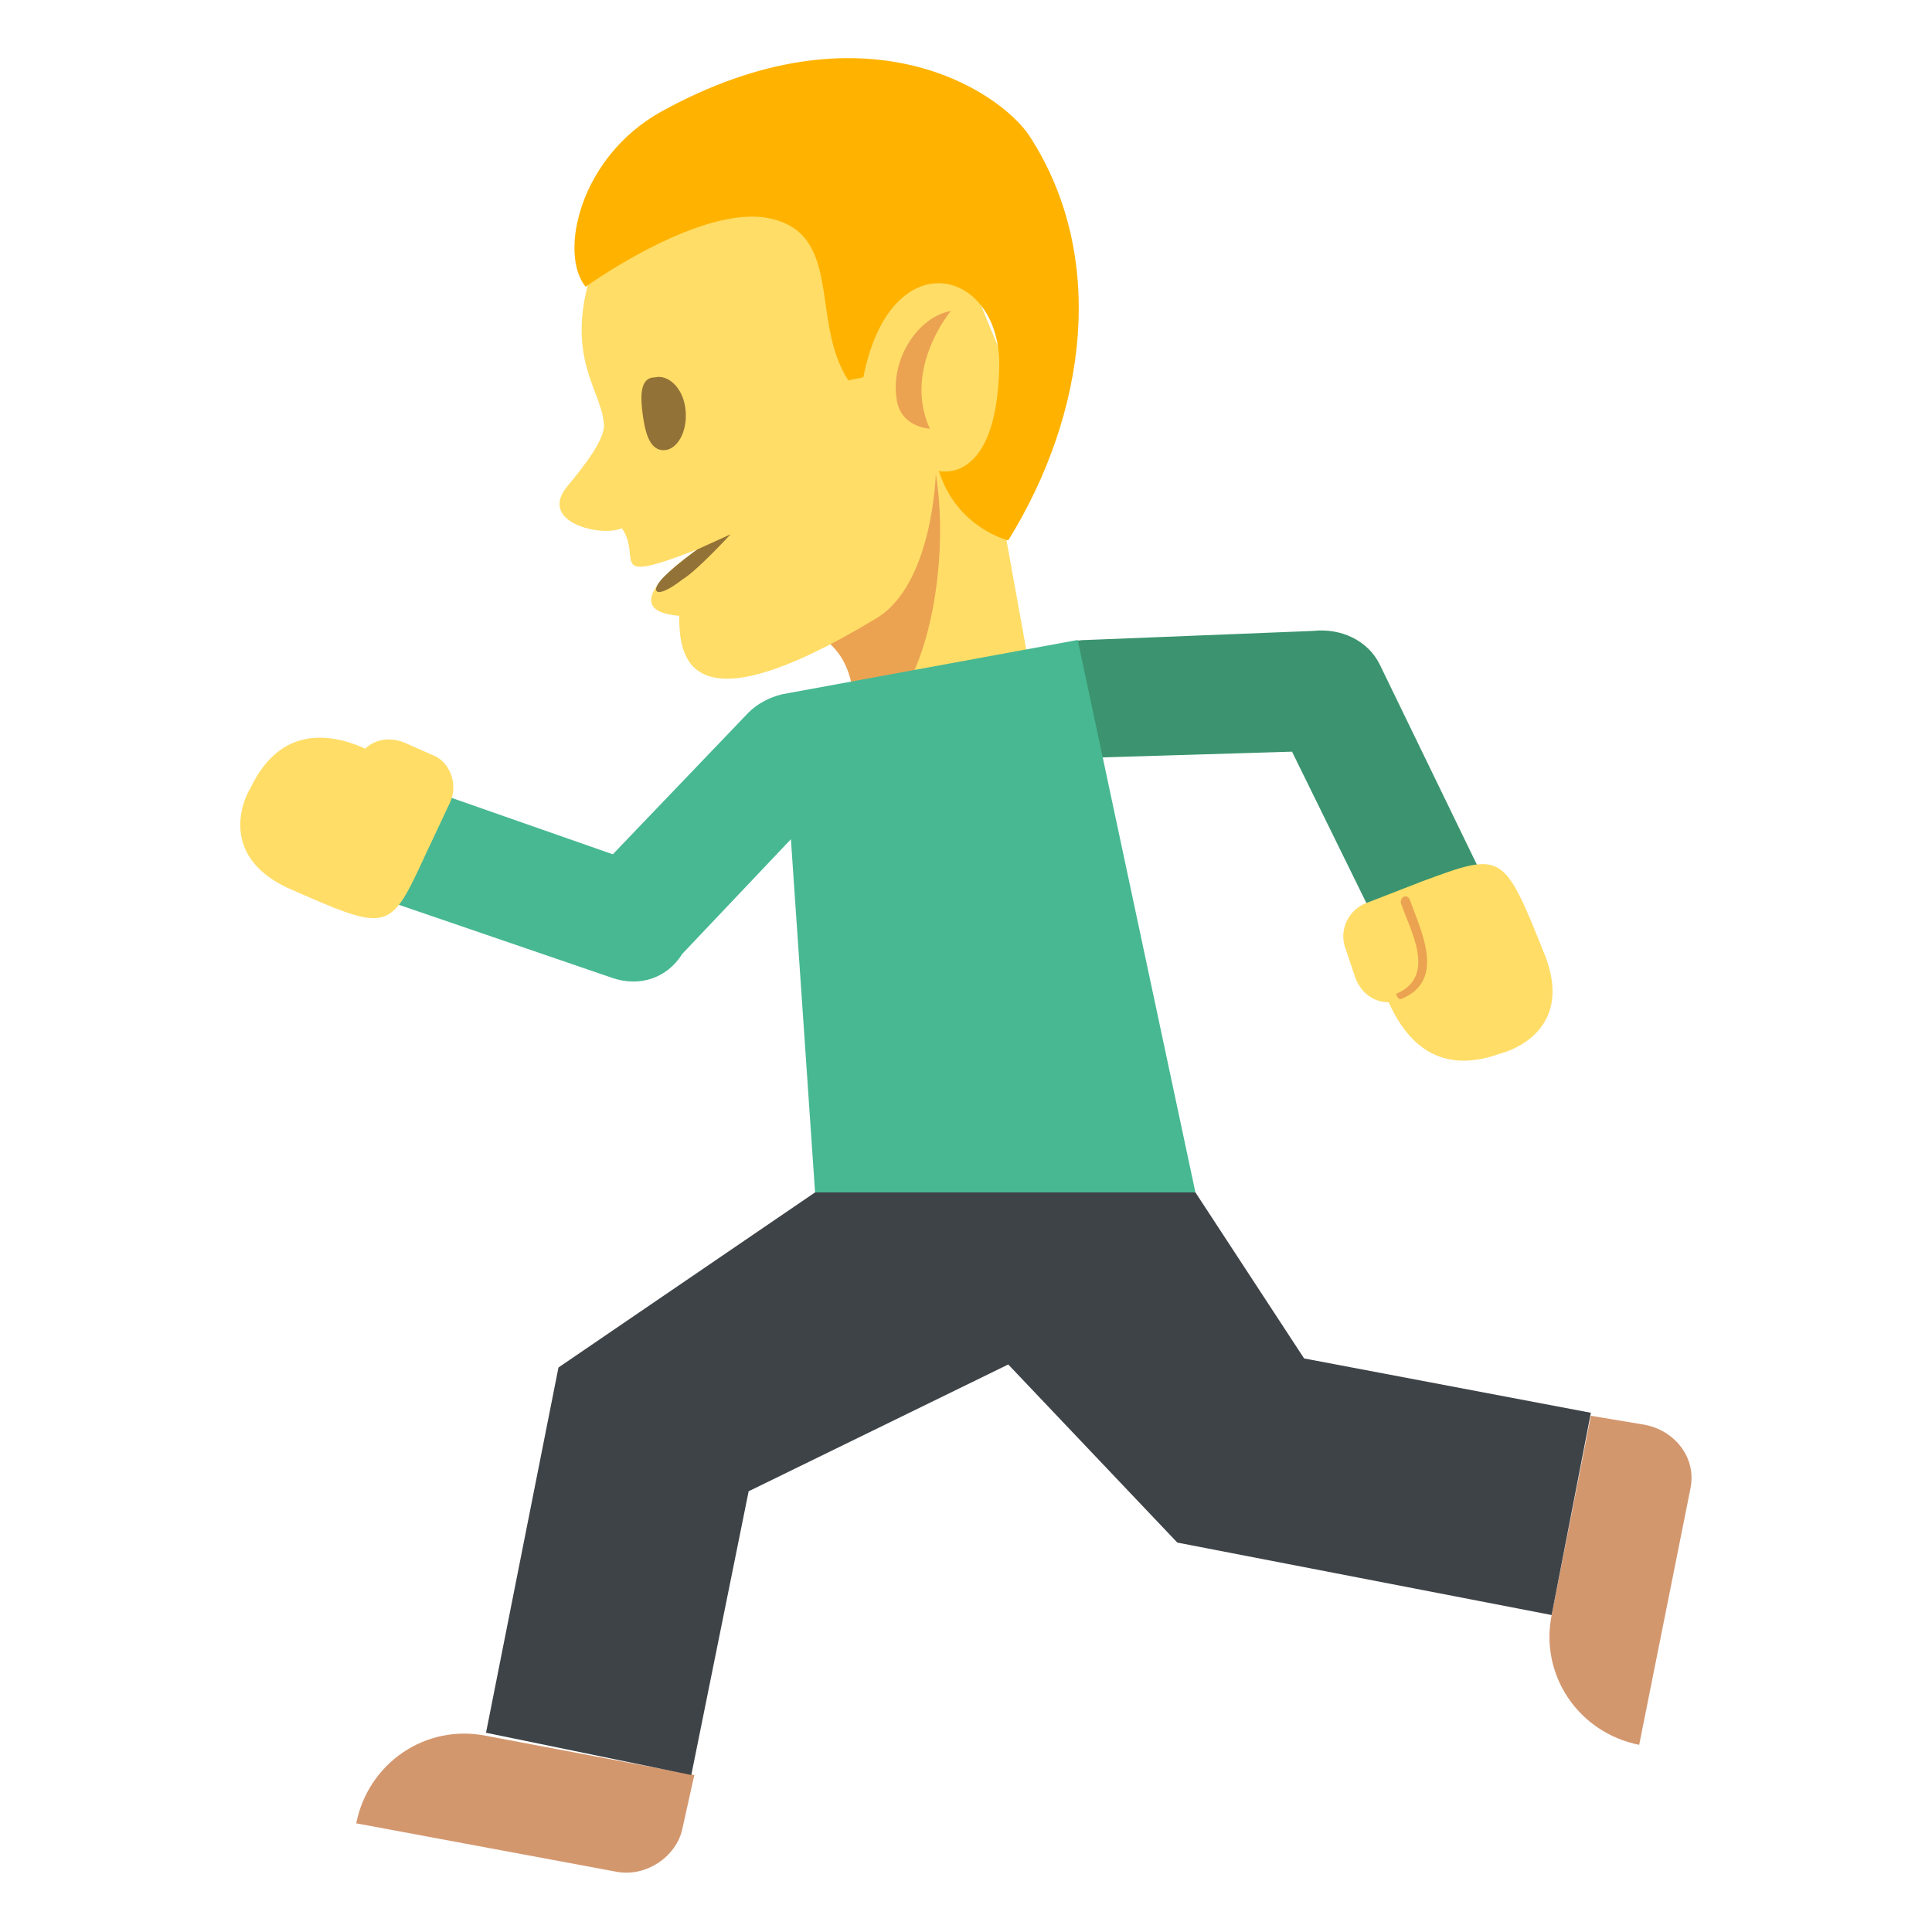
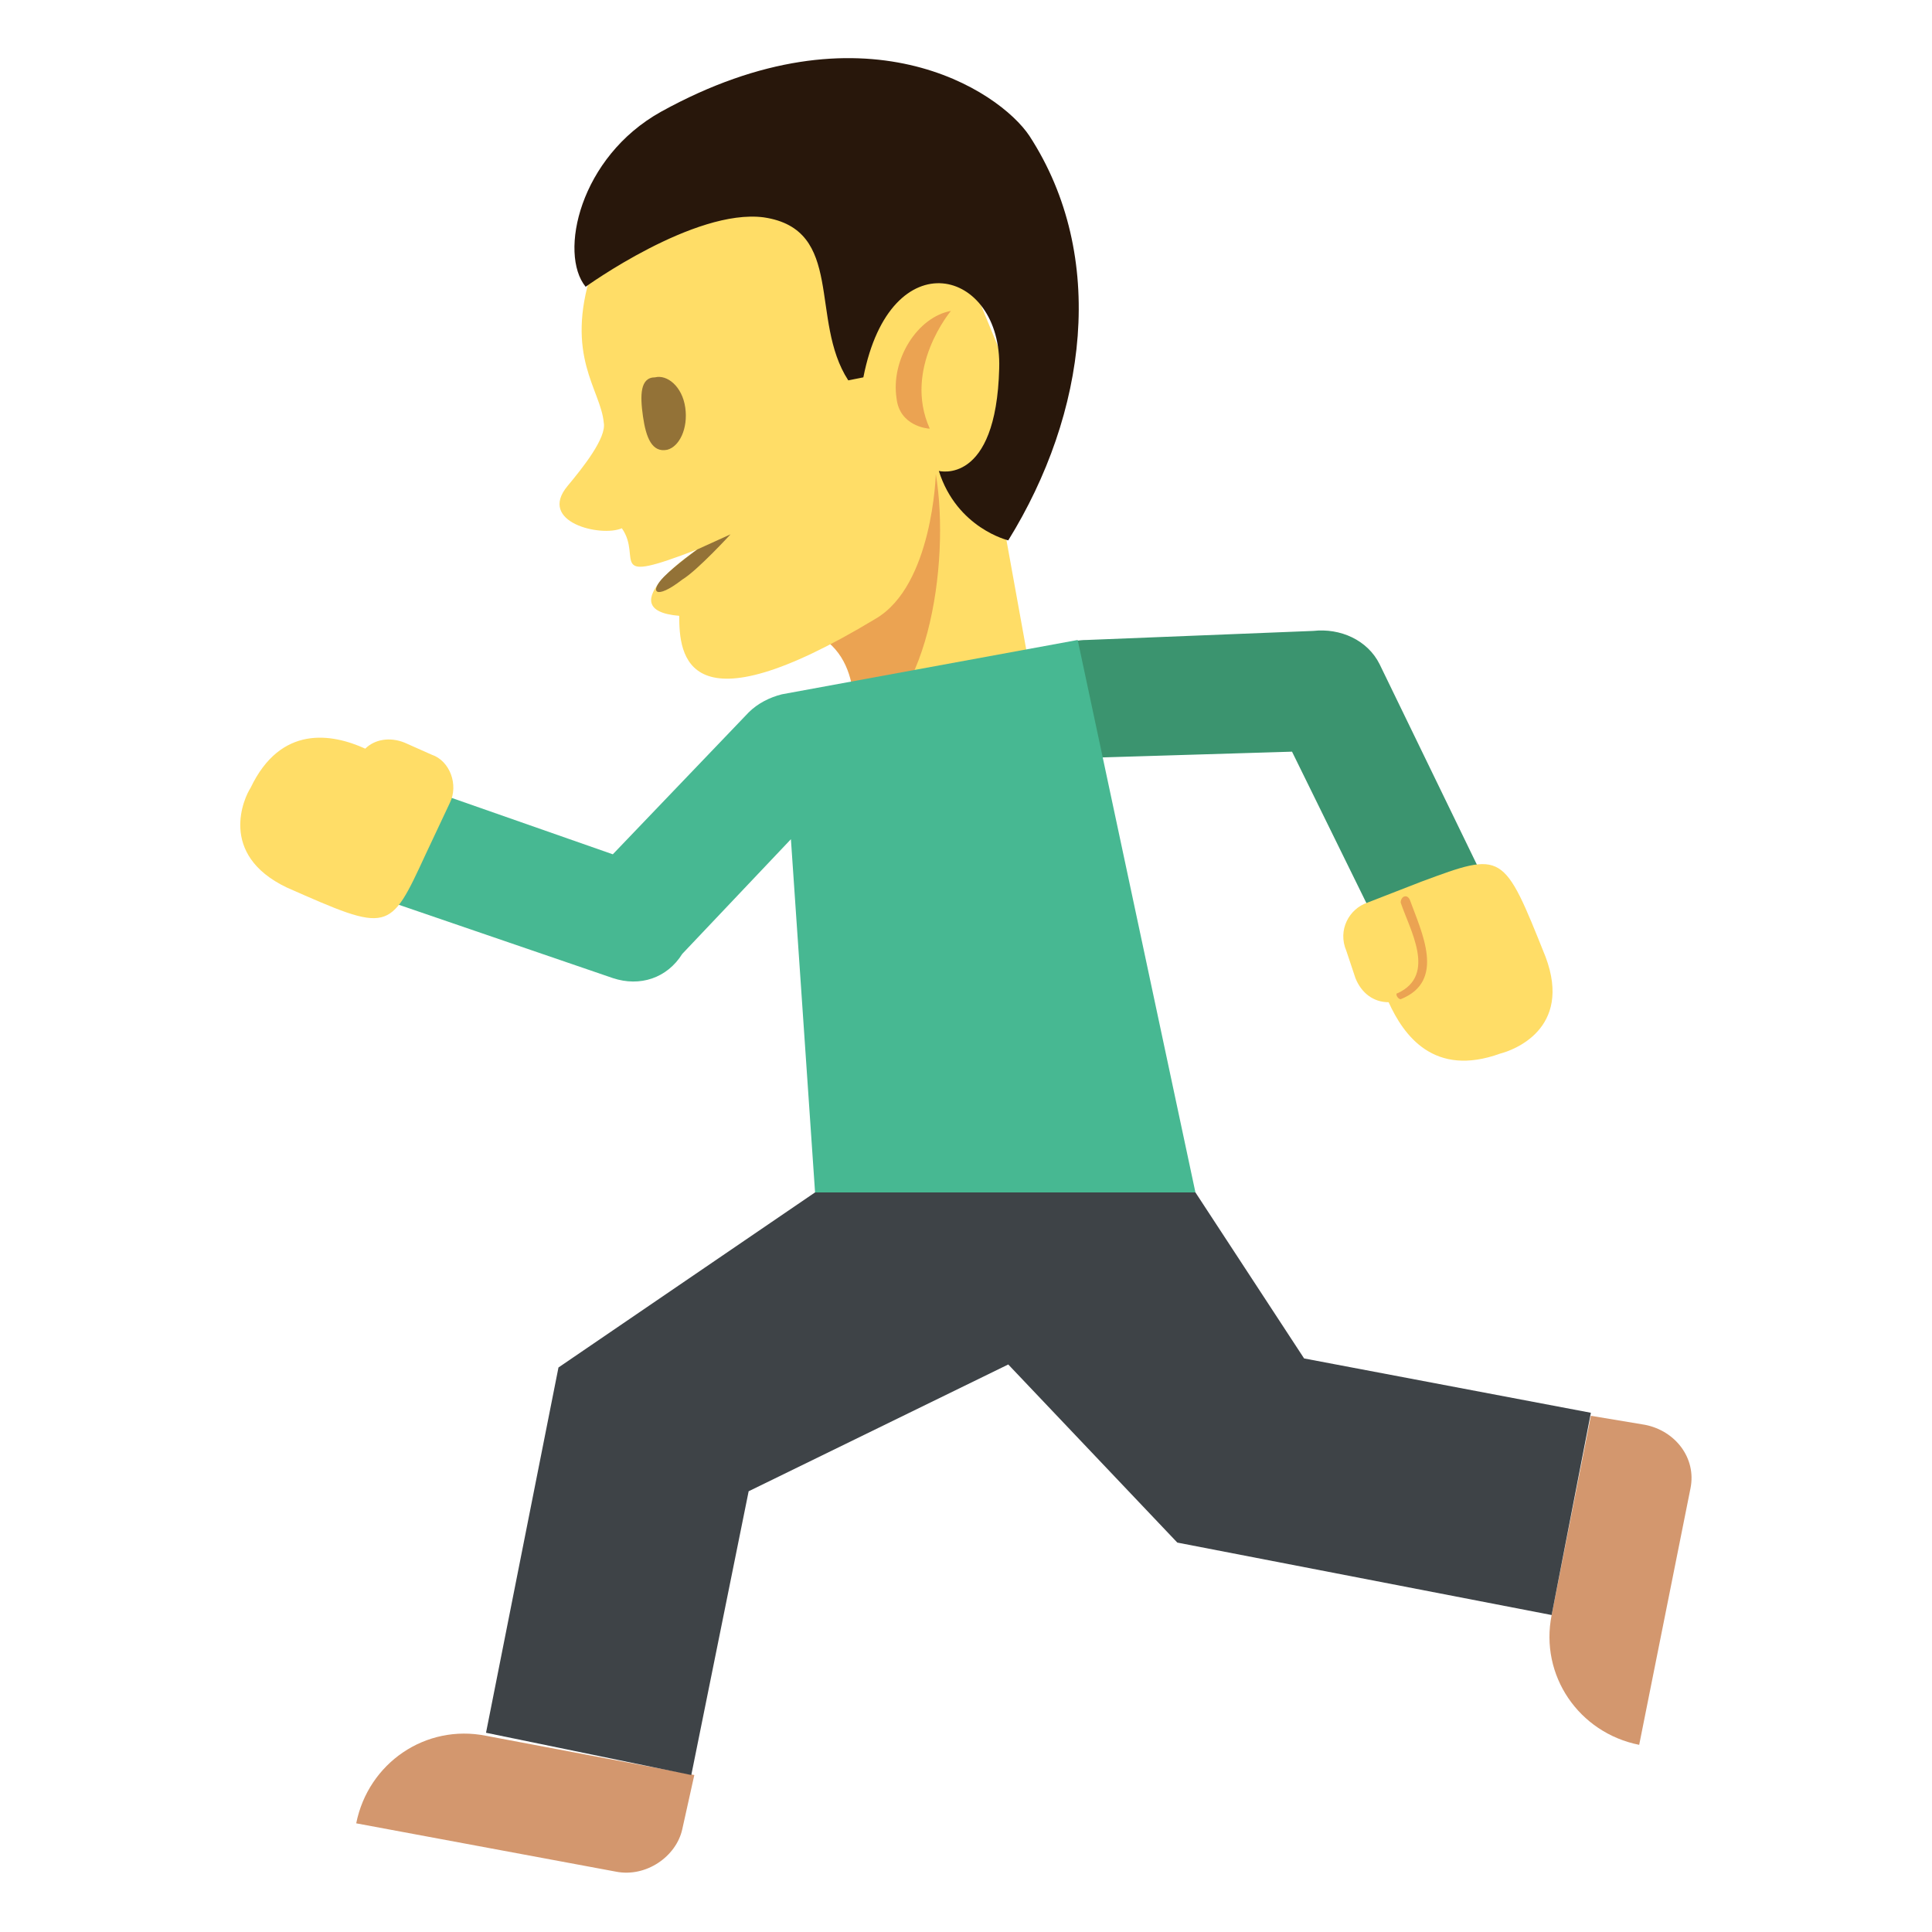
<svg xmlns="http://www.w3.org/2000/svg" viewBox="0 0 64 64" enable-background="new 0 0 64 64">
  <path fill="#ffdd67" d="m30.1 15.8l2.5-2 1.7 9.4-6.1 1.1z" />
  <path d="m26.8 20.9c2 .8 1.4 3.4 1.4 3.4 2.5-.5 3.3-5.6 2.8-8.6l-4.2 5.2" fill="#eba352" />
  <path d="m29.7 3.3l-10.1 5.7c-.9 2.8.3 3.9.4 5 .1.5-.7 1.5-1.2 2.1-1 1.2 1.1 1.7 1.8 1.4.7 1-.6 1.9 2.5.7 0 0-3 2-.6 2.2 0 1.3.2 3.9 6.5.1 1.9-1.1 2-4.8 2-4.8l3.3-1.2-4.6-11.2" fill="#ffdd67" />
-   <path d="m21.9 3.7c6.7-3.7 11.2-.7 12.2.8 2.6 4 1.9 9.2-.7 13.4 0 0-1.7-.4-2.3-2.3 0 0 1.9.5 2-3.4.1-3.3-3.6-4.3-4.5.3l-.5.1c-1.3-2-.1-5-2.8-5.4-2.3-.3-5.9 2.3-5.9 2.3-.9-1.1-.2-4.3 2.5-5.8" fill="#ffb300" />
+   <path d="m21.9 3.7c6.7-3.7 11.2-.7 12.2.8 2.6 4 1.9 9.2-.7 13.4 0 0-1.7-.4-2.3-2.3 0 0 1.9.5 2-3.4.1-3.3-3.6-4.3-4.5.3l-.5.1c-1.3-2-.1-5-2.8-5.4-2.3-.3-5.9 2.3-5.9 2.3-.9-1.1-.2-4.3 2.5-5.8" fill="#28170b" />
  <path d="m22.7 13.5c.1.7-.2 1.3-.6 1.4-.5.1-.7-.4-.8-1.1s-.1-1.3.4-1.3c.4-.1.9.3 1 1" fill="#937237" />
  <path d="m29.7 13.2c-.2-1.3.7-2.7 1.8-2.9 0 0-1.6 1.9-.7 3.9-.1 0-1-.1-1.1-1" fill="#eba352" />
  <path d="m24.2 17.7c0 0-1.1 1.2-1.6 1.5-.9.7-1.1.4-.6-.1.4-.4 1.1-.9 1.1-.9l1.1-.5" fill="#937237" />
  <g fill="#d3976e">
    <path d="m51.4 53.5c-.4 2 .9 3.9 2.9 4.3l1.7-8.5c.2-1-.5-1.9-1.5-2.1l-1.8-.3-1.3 6.6" />
    <path d="m16.1 57.5c-2-.4-3.9.9-4.3 2.9l8.6 1.6c1 .2 2-.5 2.2-1.4l.4-1.8-6.9-1.3" />
  </g>
  <path d="m49 28.8l-3.3-6.8c-.4-.8-1.3-1.2-2.2-1.1l-7.5.3c-1.1 0-2 .9-1.9 2 0 1.1 1 1.9 2.1 1.9l6.6-.2 2.8 5.7 3.4-1.8" fill="#3b946f" />
  <path d="m47.1 29.2l-1.8.7c-.6.2-1 .9-.7 1.6l.3.9c.2.5.6.8 1.1.8.5 1.1 1.5 2.5 3.7 1.7.4-.1 2.4-.8 1.5-3.2-1.4-3.5-1.4-3.5-4.1-2.5" fill="#ffdd67" />
  <path d="m46.4 33.1c1.5-.6.7-2.2.3-3.3-.1-.2-.3-.1-.3.1.3.9 1.2 2.4-.1 3-.1 0 0 .2.1.2" fill="#eba352" />
  <path fill="#3e4347" d="m43.2 45l-3.6-5.5h-12.6l-8.5 5.8-2.4 12.1 6.8 1.4 1.9-9.4 8.6-4.2 5.6 5.9 12.4 2.4 1.3-6.7z" />
  <path d="m39.6 39.5l-3.9-18.3-9.8 1.8c-.4.1-.8.3-1.1.6l-4.5 4.7-6-2.1-1.3 3.7 7.3 2.5c.9.3 1.8 0 2.3-.8l3.6-3.8.8 11.7h12.6" fill="#47b892" />
  <path d="m14.1 28.3l.8-1.7c.3-.6 0-1.4-.6-1.6l-.9-.4c-.5-.2-1-.1-1.3.2-1.1-.5-2.8-.8-3.8 1.3-.2.3-1.1 2.2 1.2 3.3 3.4 1.5 3.4 1.5 4.6-1.1" fill="#ffdd67" />
</svg>
